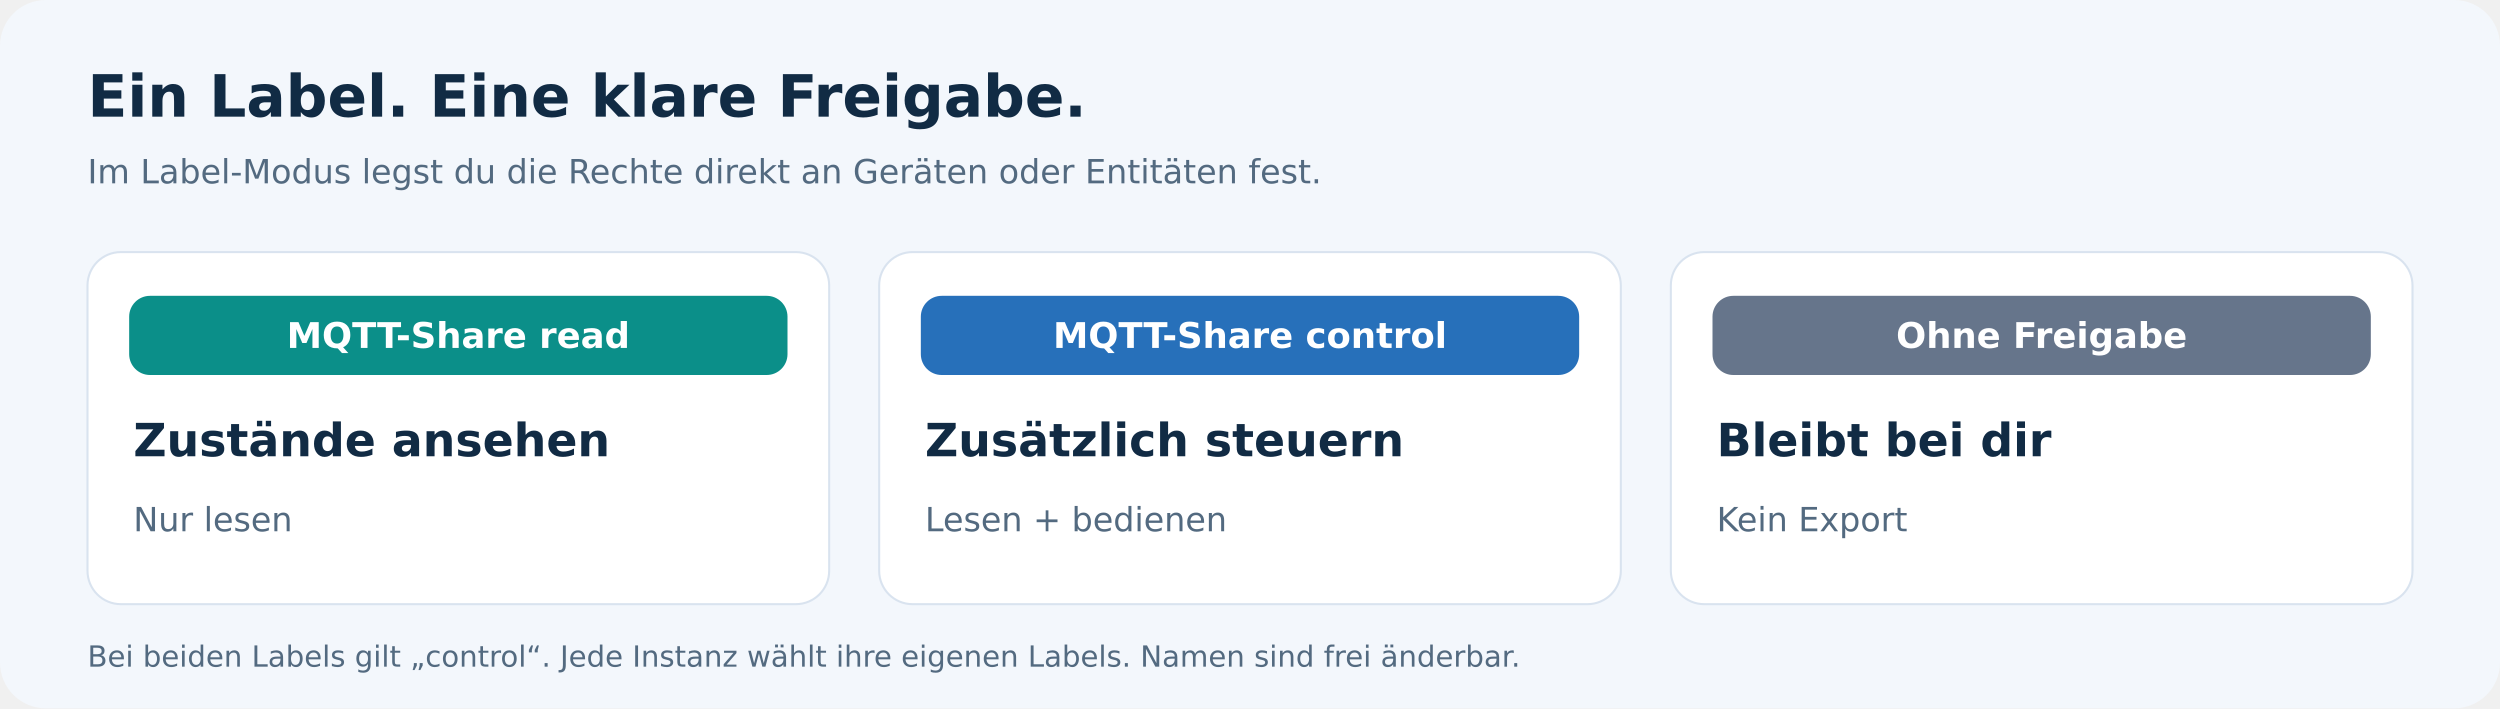
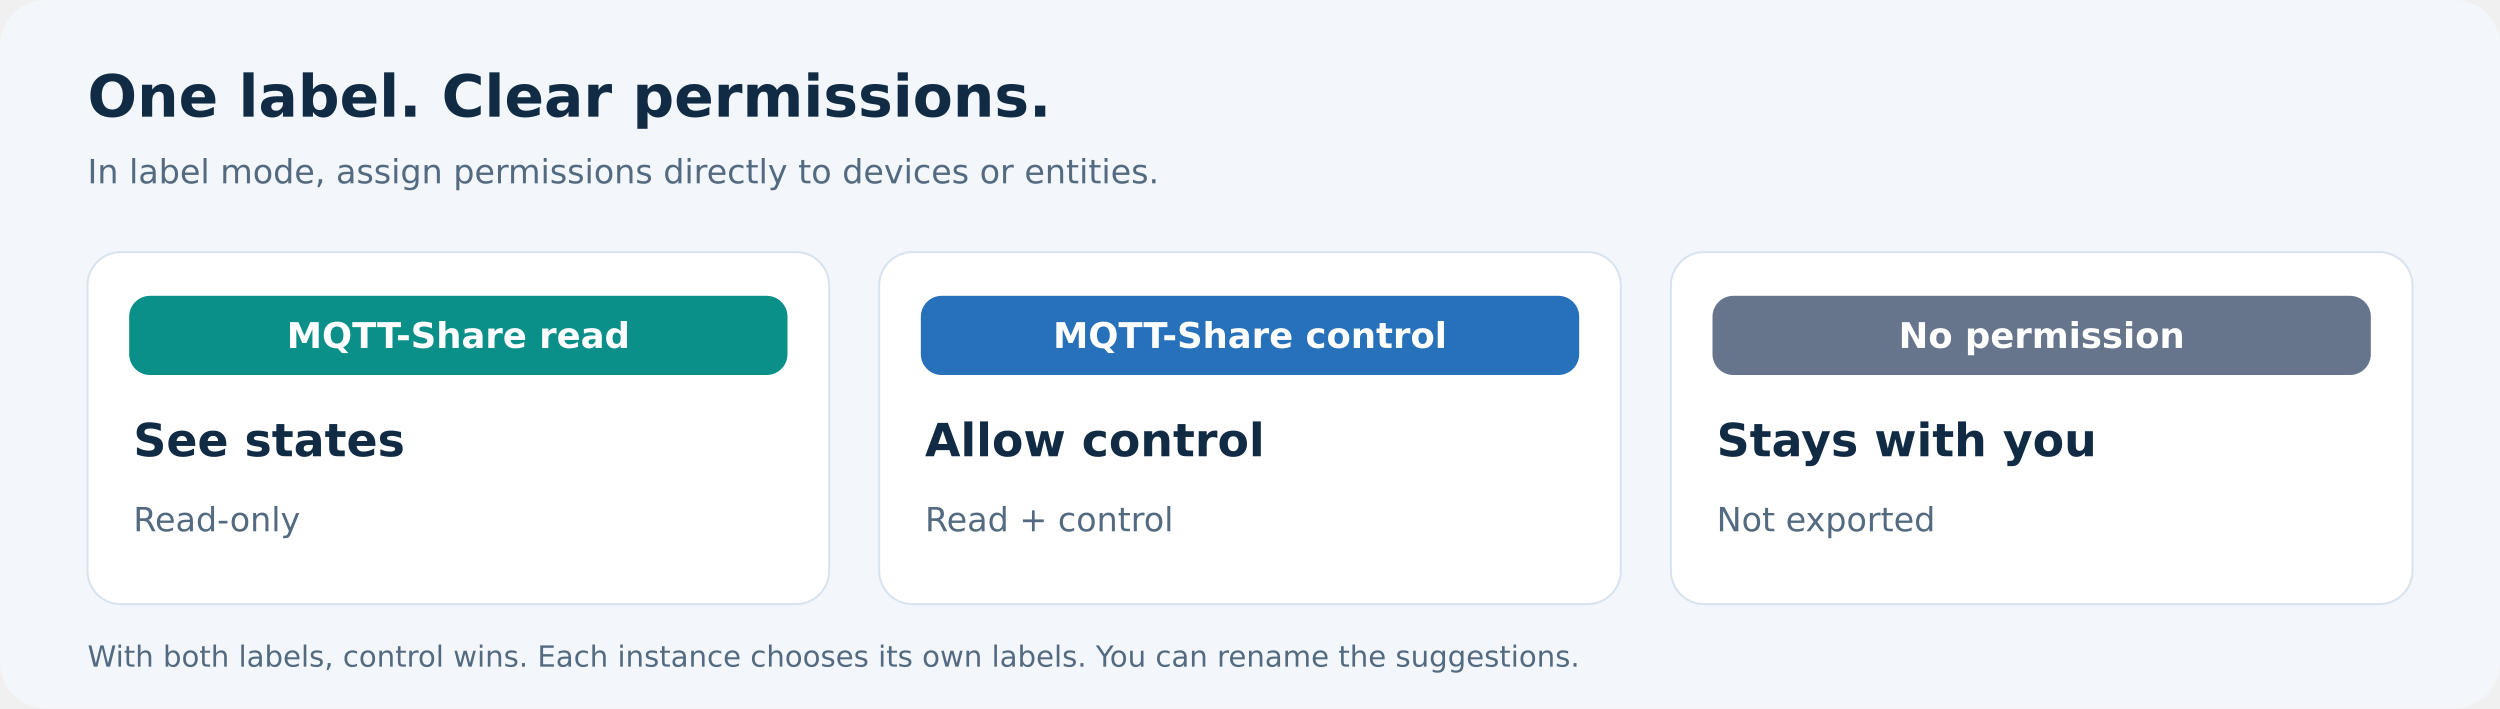
<svg xmlns="http://www.w3.org/2000/svg" width="1200" height="340" viewBox="0 0 1200 340" role="img" aria-labelledby="title desc">
  <rect width="1200" height="340" rx="22" fill="#f3f7fc" />
  <g font-family="DejaVu Sans,Arial,sans-serif">
-     <text x="42" y="56" font-size="28" font-weight="bold" fill="#112b44">Ein Label. Eine klare Freigabe.</text>
-     <text x="42" y="88" font-size="16" fill="#536a80">Im Label-Modus legst du die Rechte direkt an Geräten oder Entitäten fest.</text>
+     <text x="42" y="56" font-size="28" font-weight="bold" fill="#112b44">One label. Clear permissions.</text>
+     <text x="42" y="88" font-size="16" fill="#536a80">In label mode, assign permissions directly to devices or entities.</text>
    <rect x="42" y="121" width="356" height="169" rx="16" fill="#fff" stroke="#d9e3ef" />
    <rect x="62" y="142" width="316" height="38" rx="10" fill="#0b8f89" />
    <text x="220" y="167" text-anchor="middle" font-size="17" font-weight="bold" fill="#fff">MQTT-Share read</text>
-     <text x="64" y="219" font-size="22" font-weight="bold" fill="#112b44">Zustände ansehen</text>
-     <text x="64" y="255" font-size="16" fill="#536a80">Nur lesen</text>
+     <text x="64" y="219" font-size="22" font-weight="bold" fill="#112b44">See states</text>
+     <text x="64" y="255" font-size="16" fill="#536a80">Read-only</text>
    <rect x="422" y="121" width="356" height="169" rx="16" fill="#fff" stroke="#d9e3ef" />
    <rect x="442" y="142" width="316" height="38" rx="10" fill="#2770ba" />
    <text x="600" y="167" text-anchor="middle" font-size="17" font-weight="bold" fill="#fff">MQTT-Share control</text>
-     <text x="444" y="219" font-size="22" font-weight="bold" fill="#112b44">Zusätzlich steuern</text>
-     <text x="444" y="255" font-size="16" fill="#536a80">Lesen + bedienen</text>
+     <text x="444" y="219" font-size="22" font-weight="bold" fill="#112b44">Allow control</text>
+     <text x="444" y="255" font-size="16" fill="#536a80">Read + control</text>
    <rect x="802" y="121" width="356" height="169" rx="16" fill="#fff" stroke="#d9e3ef" />
    <rect x="822" y="142" width="316" height="38" rx="10" fill="#66758b" />
-     <text x="980" y="167" text-anchor="middle" font-size="17" font-weight="bold" fill="#fff">Ohne Freigabe</text>
-     <text x="824" y="219" font-size="22" font-weight="bold" fill="#112b44">Bleibt bei dir</text>
-     <text x="824" y="255" font-size="16" fill="#536a80">Kein Export</text>
-     <text x="42" y="320" font-size="14" fill="#536a80">Bei beiden Labels gilt „control“. Jede Instanz wählt ihre eigenen Labels. Namen sind frei änderbar.</text>
+     <text x="980" y="167" text-anchor="middle" font-size="17" font-weight="bold" fill="#fff">No permission</text>
+     <text x="824" y="219" font-size="22" font-weight="bold" fill="#112b44">Stays with you</text>
+     <text x="824" y="255" font-size="16" fill="#536a80">Not exported</text>
+     <text x="42" y="320" font-size="14" fill="#536a80">With both labels, control wins. Each instance chooses its own labels. You can rename the suggestions.</text>
  </g>
</svg>
